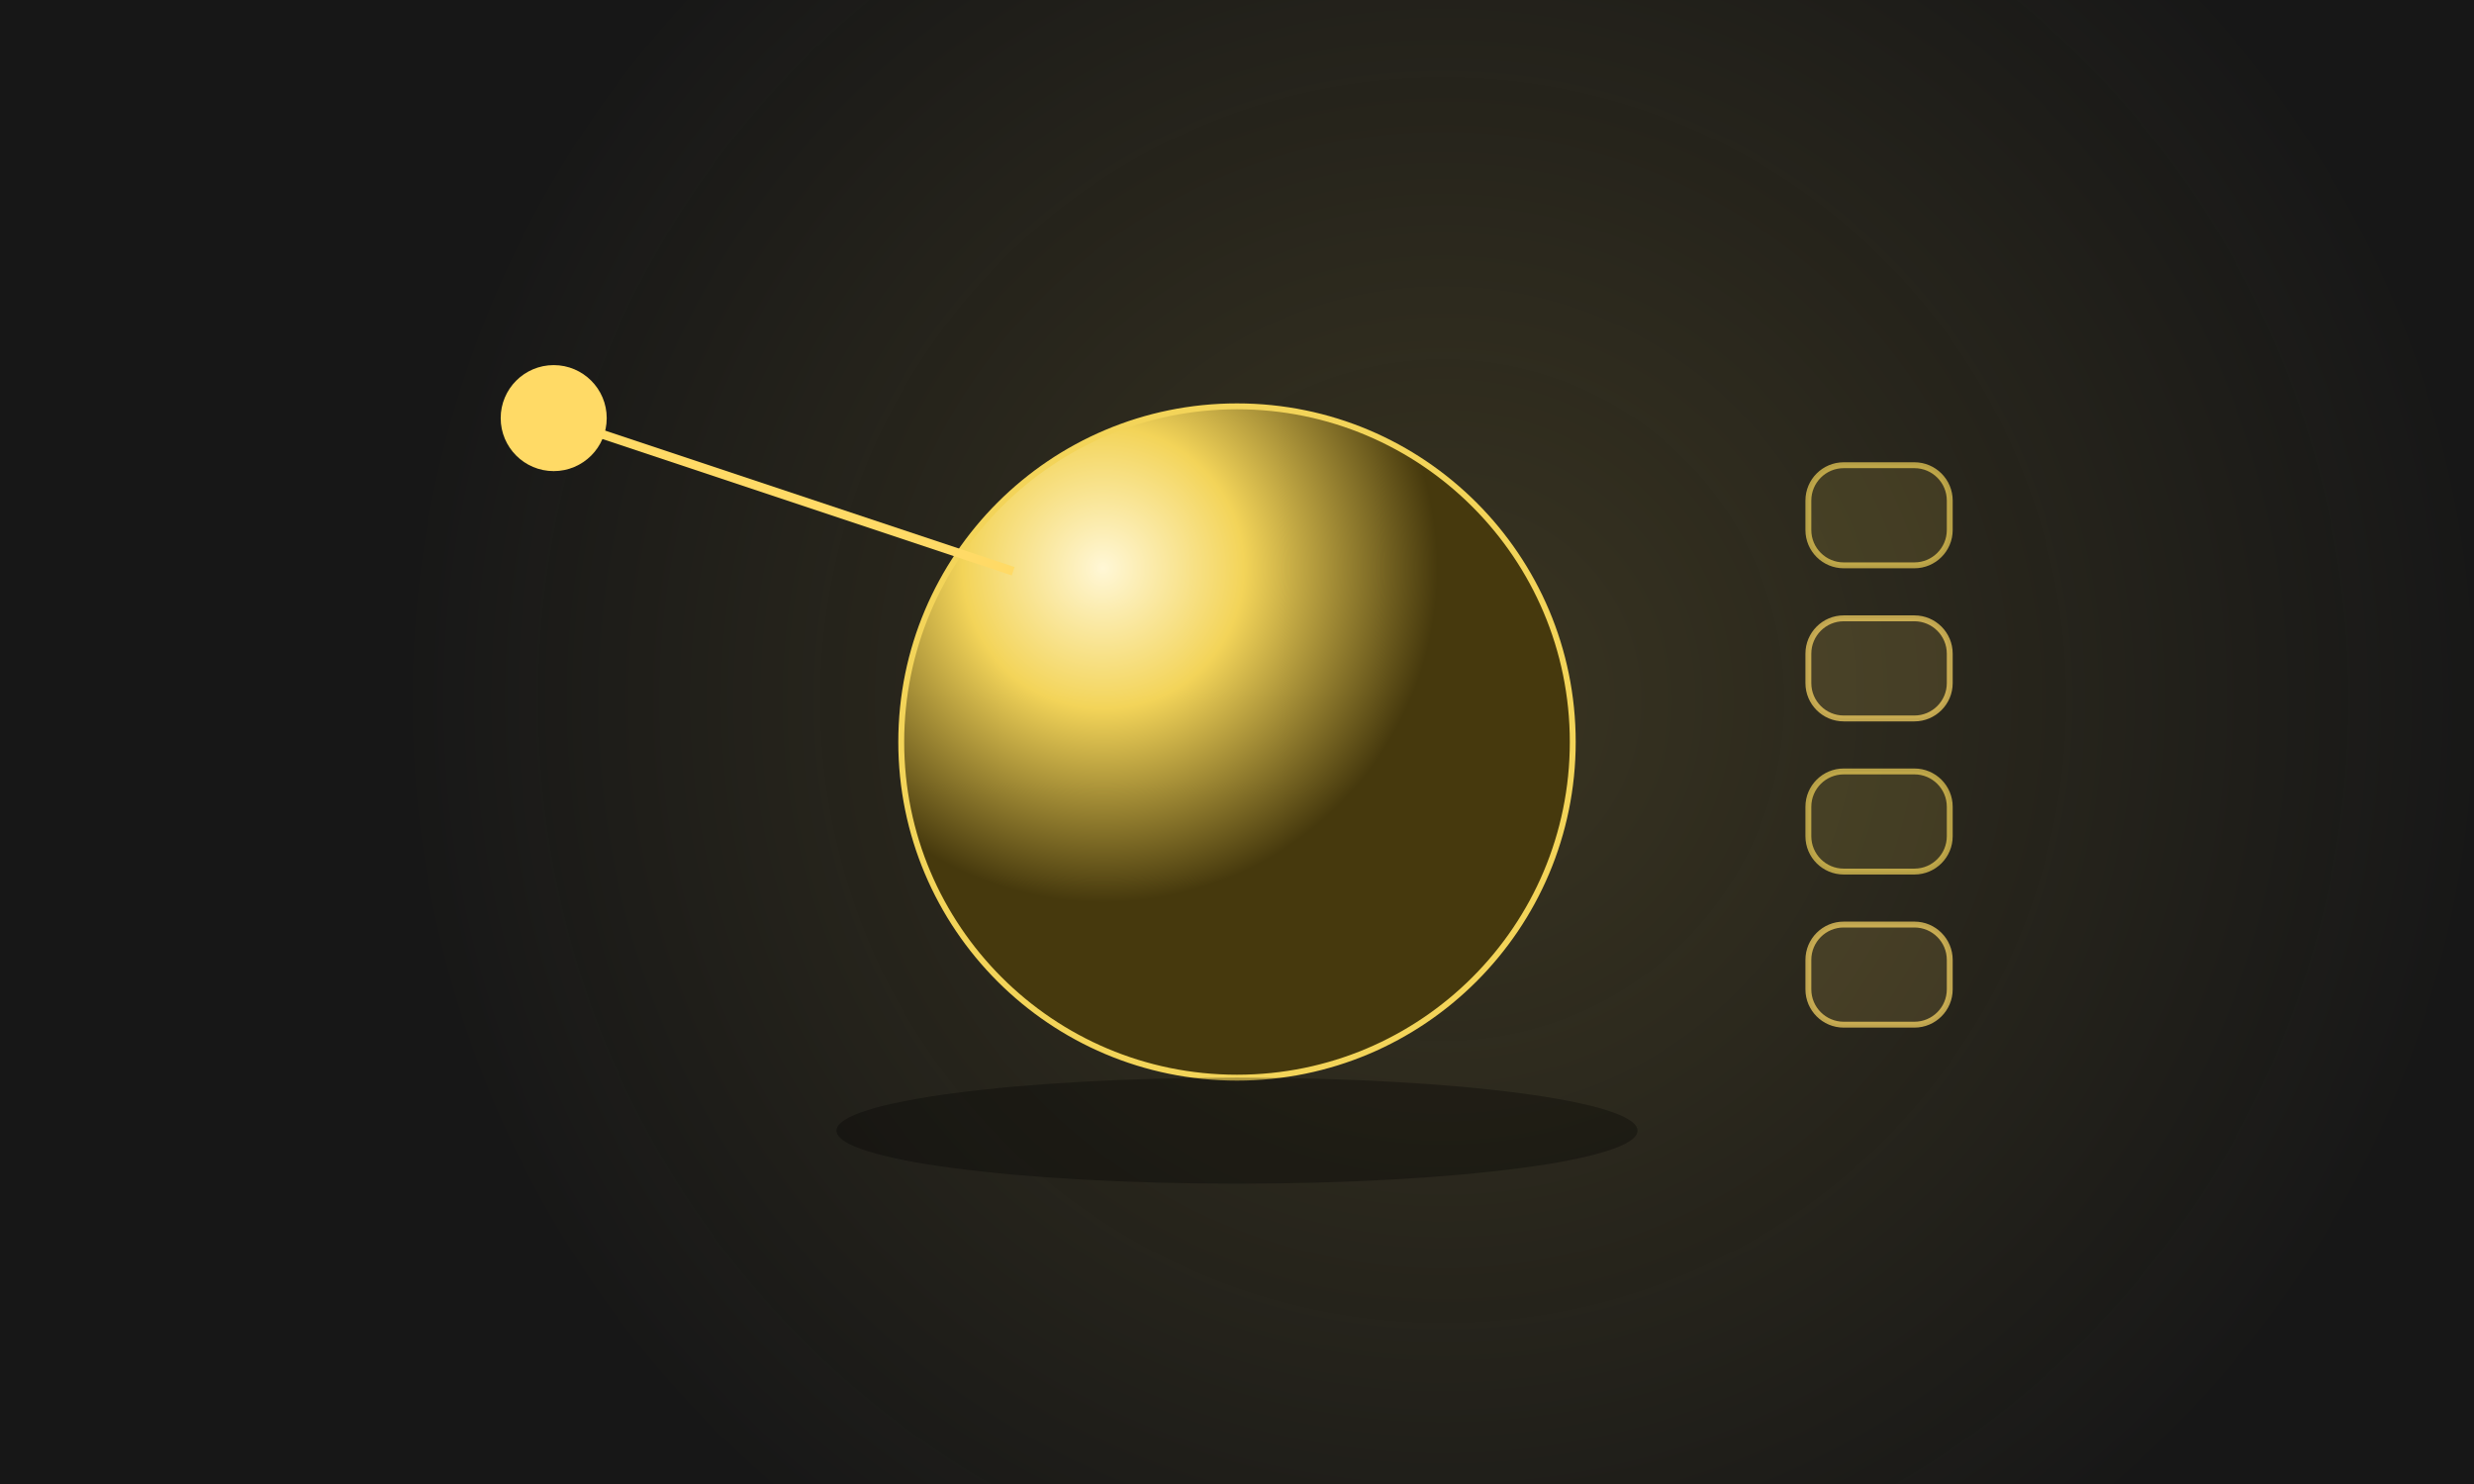
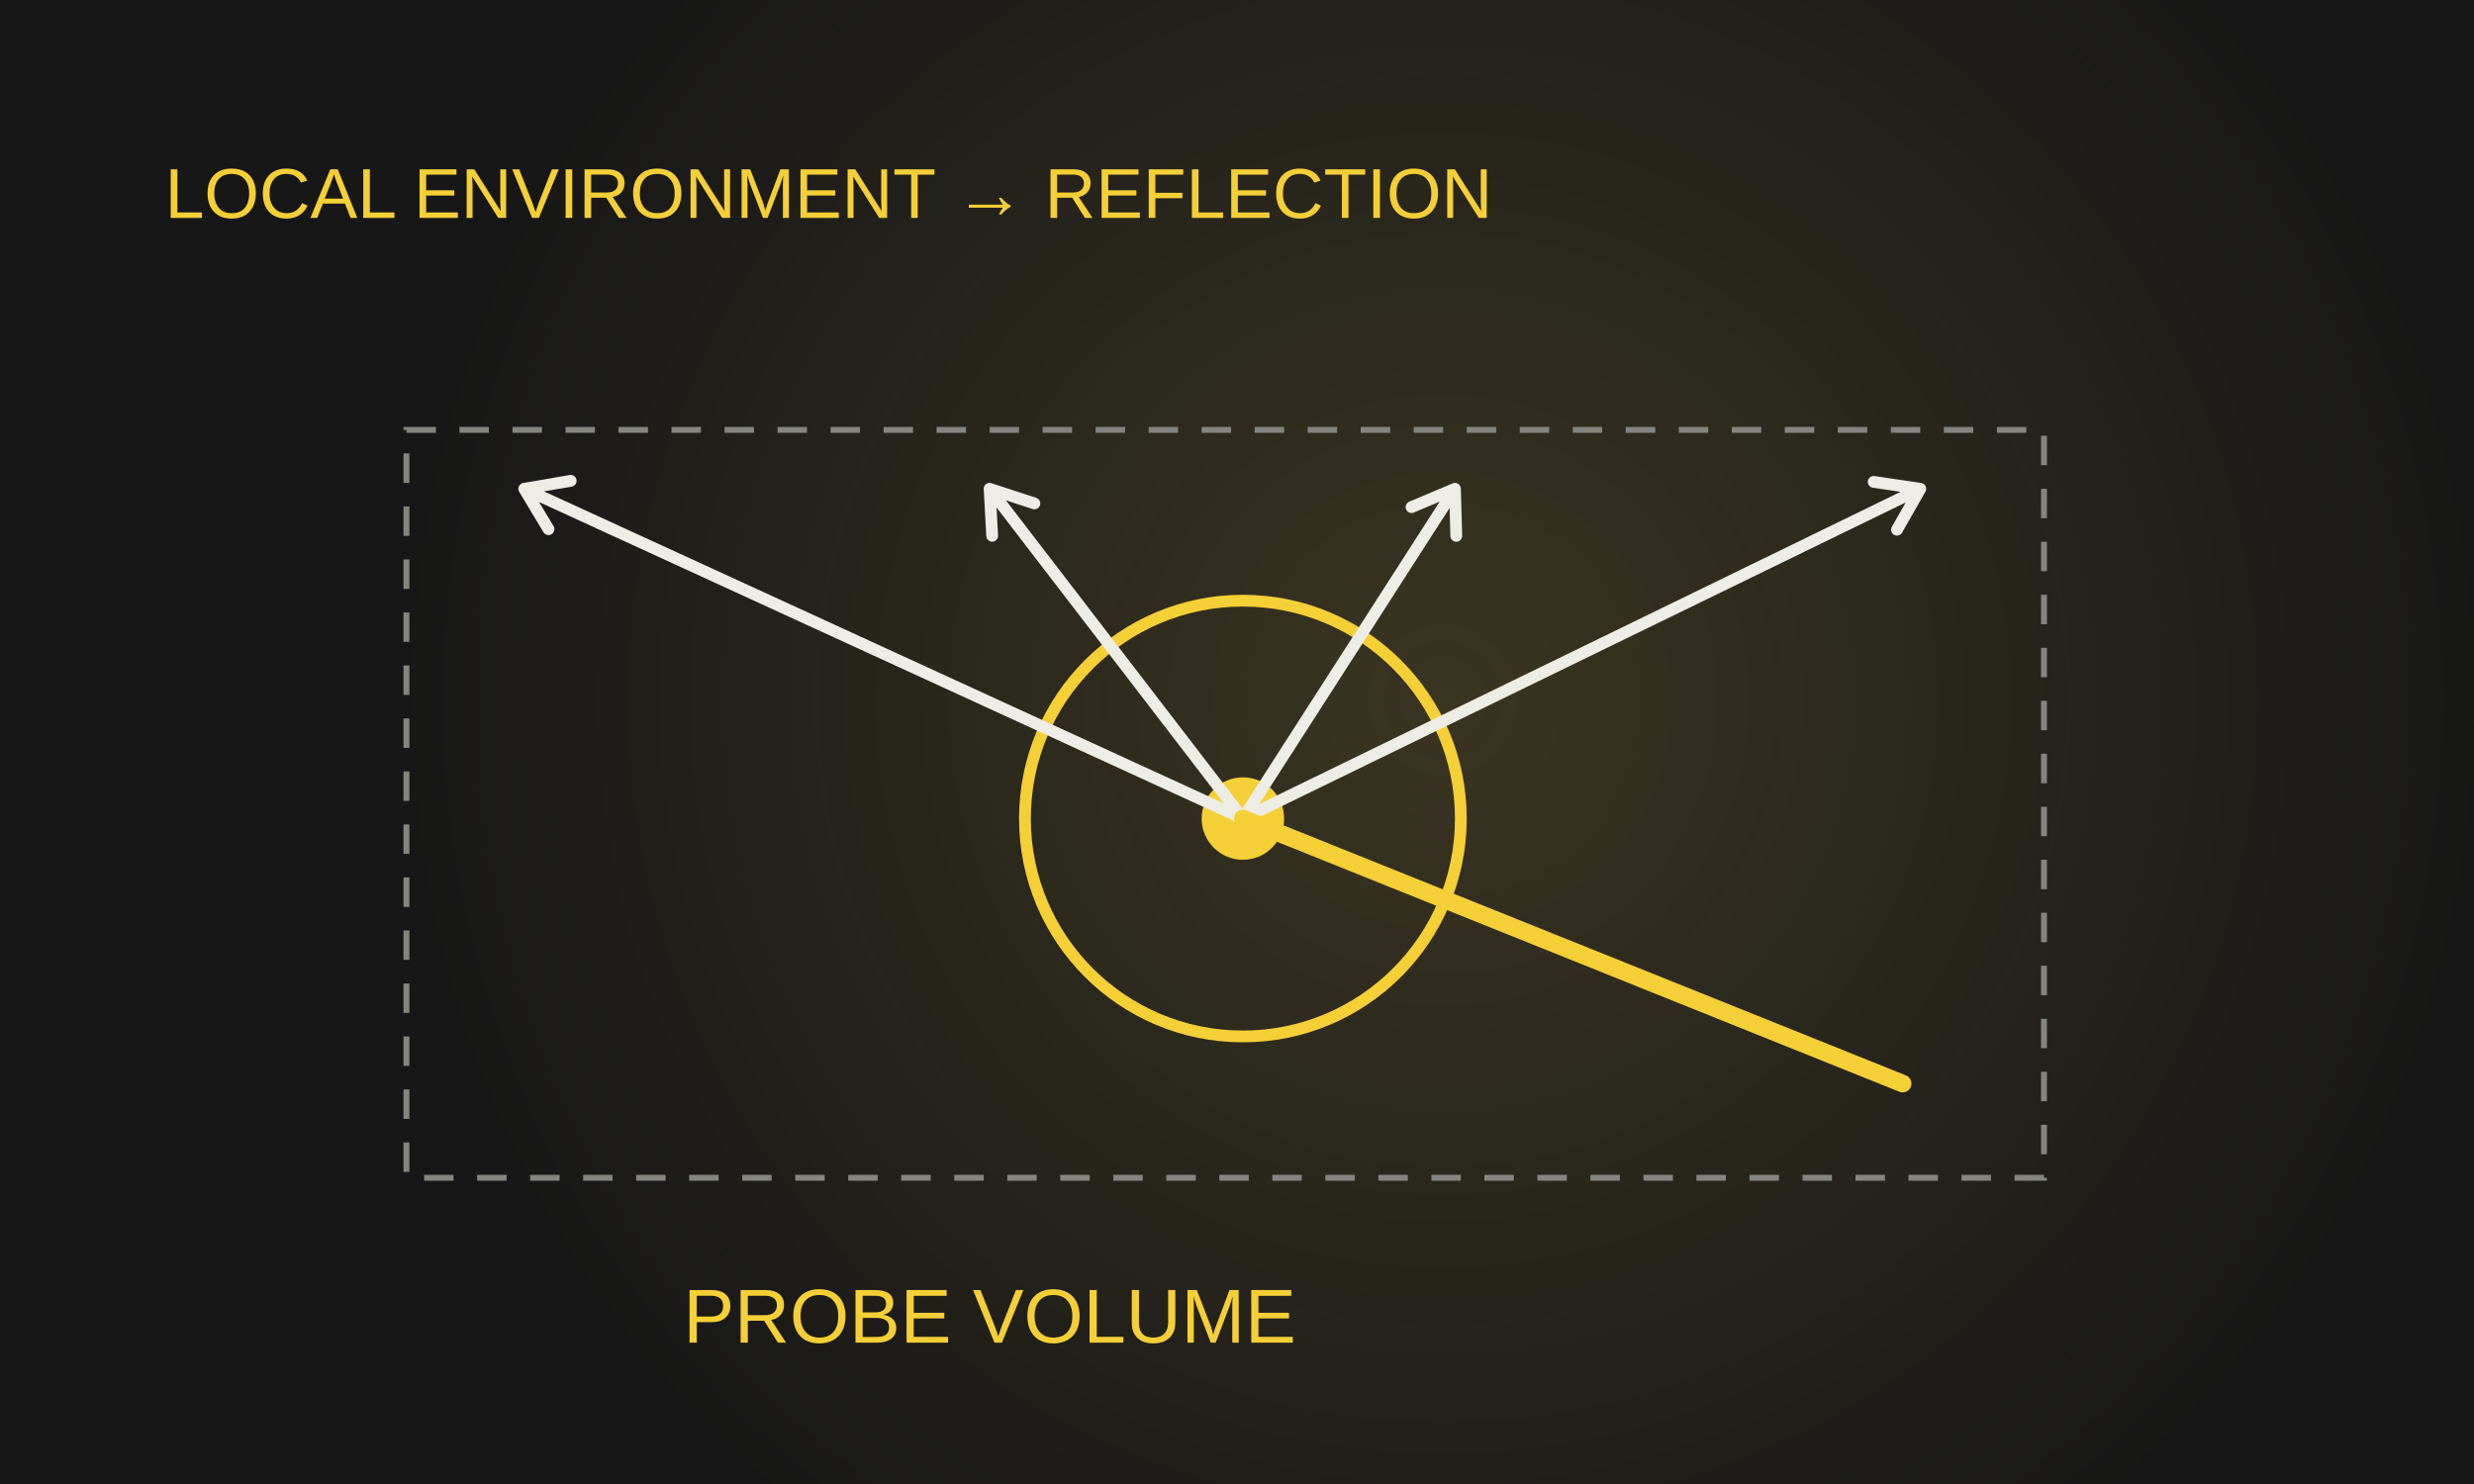
<svg xmlns="http://www.w3.org/2000/svg" class="article-cover" viewBox="0 0 420 252" role="img" aria-label="반사 프로브 개념 도식">
  <defs>
    <radialGradient id="cover-reflection-probe-glow">
      <stop stop-color="hsl(48 86% 65%)" stop-opacity=".16" />
      <stop offset="1" stop-color="hsl(48 86% 65%)" stop-opacity="0" />
    </radialGradient>
    <radialGradient id="cover-reflection-probe-orb" cx="30%" cy="24%">
      <stop stop-color="#fff7d6" />
      <stop offset=".42" stop-color="hsl(48 86% 65%)" />
      <stop offset="1" stop-color="#46390d" />
    </radialGradient>
  </defs>
  <rect width="420" height="252" fill="#171717" />
  <circle cx="245" cy="119" r="175" fill="url(#cover-reflection-probe-glow)" />
-   <circle cx="210" cy="126" r="57" fill="url(#cover-reflection-probe-orb)" stroke="hsl(48 86% 65%)" />
-   <ellipse cx="210" cy="192" rx="68" ry="9" fill="#000" fill-opacity=".3" />
-   <path d="M94 71L172 97" stroke="#ffda66" stroke-width="1.5" fill="none" />
-   <circle cx="94" cy="71" r="9" fill="#ffda66" />
-   <rect x="307" y="79" width="24" height="17" rx="6" fill="hsl(48 86% 65%)" fill-opacity=".13" stroke="hsl(48 86% 65%)" stroke-opacity=".7" />
-   <rect x="307" y="105" width="24" height="17" rx="6" fill="#ffda66" fill-opacity=".13" stroke="#ffda66" stroke-opacity=".7" />
-   <rect x="307" y="131" width="24" height="17" rx="6" fill="hsl(48 86% 65%)" fill-opacity=".13" stroke="hsl(48 86% 65%)" stroke-opacity=".7" />
-   <rect x="307" y="157" width="24" height="17" rx="6" fill="#ffda66" fill-opacity=".13" stroke="#ffda66" stroke-opacity=".7" />
+   <g class="technical-scene" data-scene="reflection-probe">
+     <text x="28" y="37" fill="#f5cf36" font-family="Arial,sans-serif" font-size="12">LOCAL ENVIRONMENT → REFLECTION</text>
+     <rect x="69" y="73" width="278" height="127" fill="none" stroke="#85857f" stroke-dasharray="5 4" />
+     <circle cx="211" cy="139" r="37" fill="none" stroke="#f5cf36" stroke-width="2" />
+     <circle cx="211" cy="139" r="7" fill="#f5cf36" />
+     <path d="M211 139L89 83M96.885 81.649L89 83L93.116 89.86" fill="none" stroke="#edece5" stroke-width="2" stroke-linecap="round" stroke-linejoin="round" />
+     <path d="M211 139L168 83M175.604 85.486L168 83L168.438 90.988" fill="none" stroke="#edece5" stroke-width="2" stroke-linecap="round" stroke-linejoin="round" />
+     <path d="M211 139L247 83M247.229 90.997L247 83L239.63 86.111" fill="none" stroke="#edece5" stroke-width="2" stroke-linecap="round" stroke-linejoin="round" />
+     <path d="M211 139L326 83M322.041 89.952L326 83L318.086 81.829" fill="none" stroke="#edece5" stroke-width="2" stroke-linecap="round" stroke-linejoin="round" />
+     <g>
+       <path d="M211 139L323 184" fill="none" stroke="#f5cf36" stroke-width="3" stroke-linecap="round" stroke-linejoin="round" />
+       <animateTransform attributeName="transform" type="rotate" values="0 211 139;-70 211 139;0 211 139" dur="4s" repeatCount="indefinite" />
+     </g>
+     <text x="116" y="228" fill="#f5cf36" font-family="Arial,sans-serif" font-size="13">PROBE VOLUME</text>
+   </g>
</svg>
